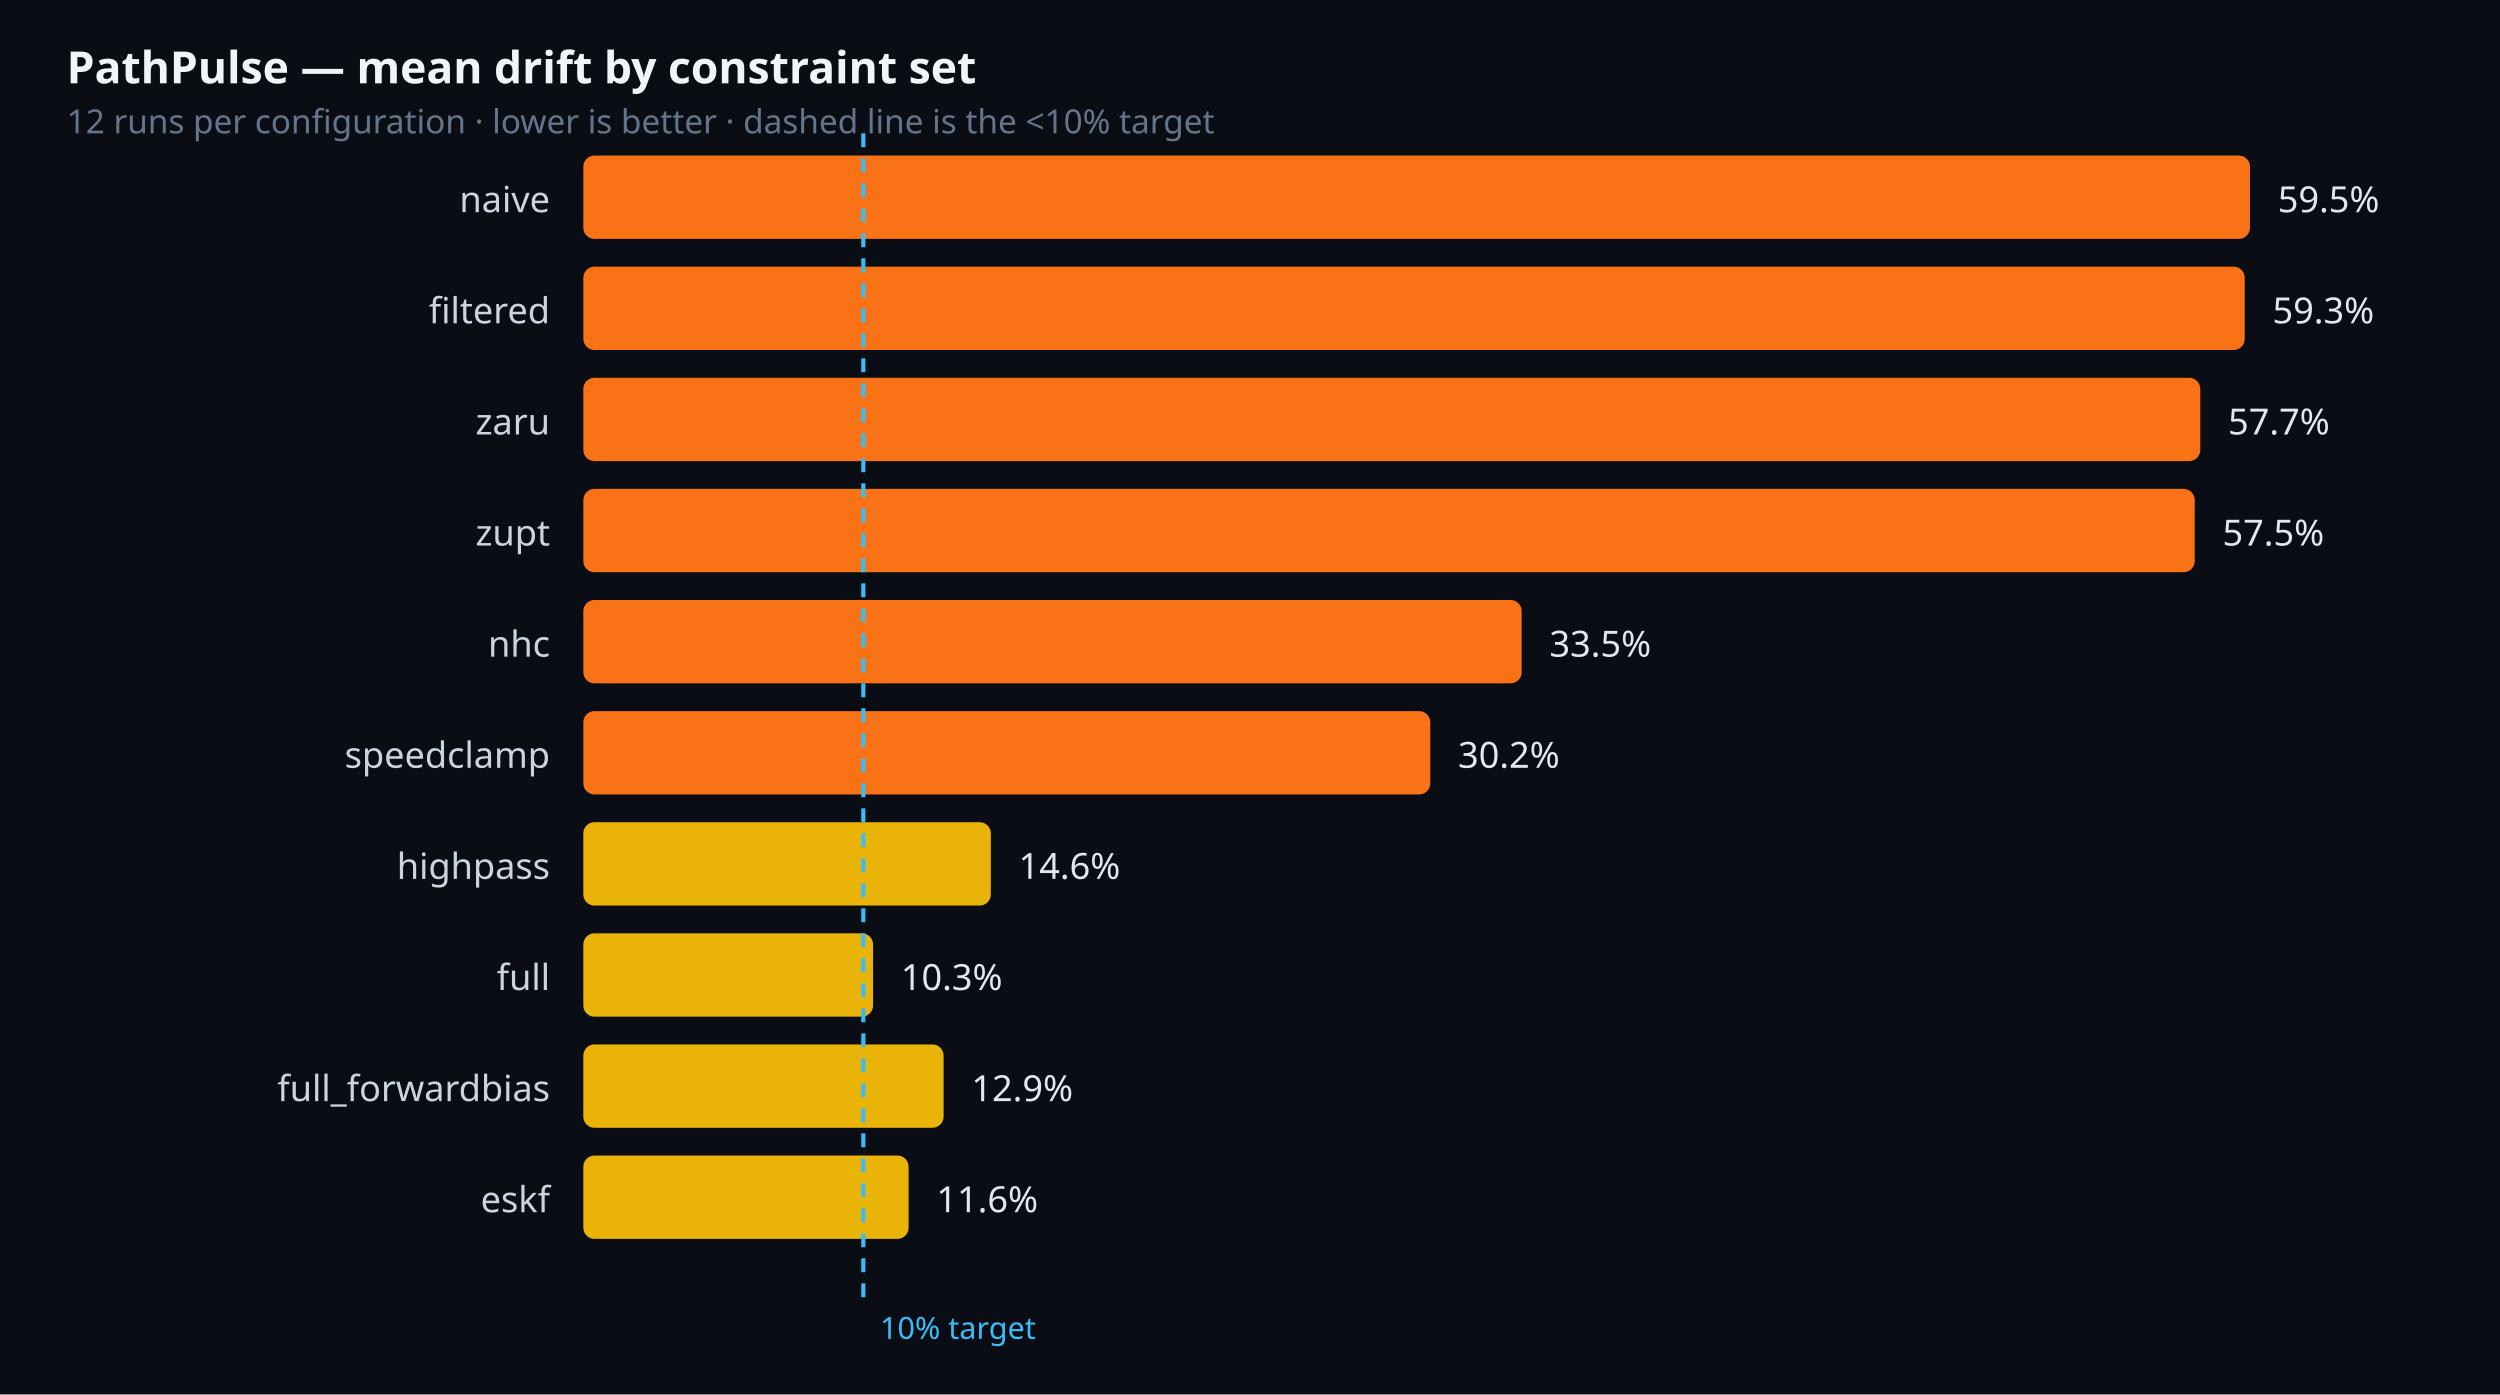
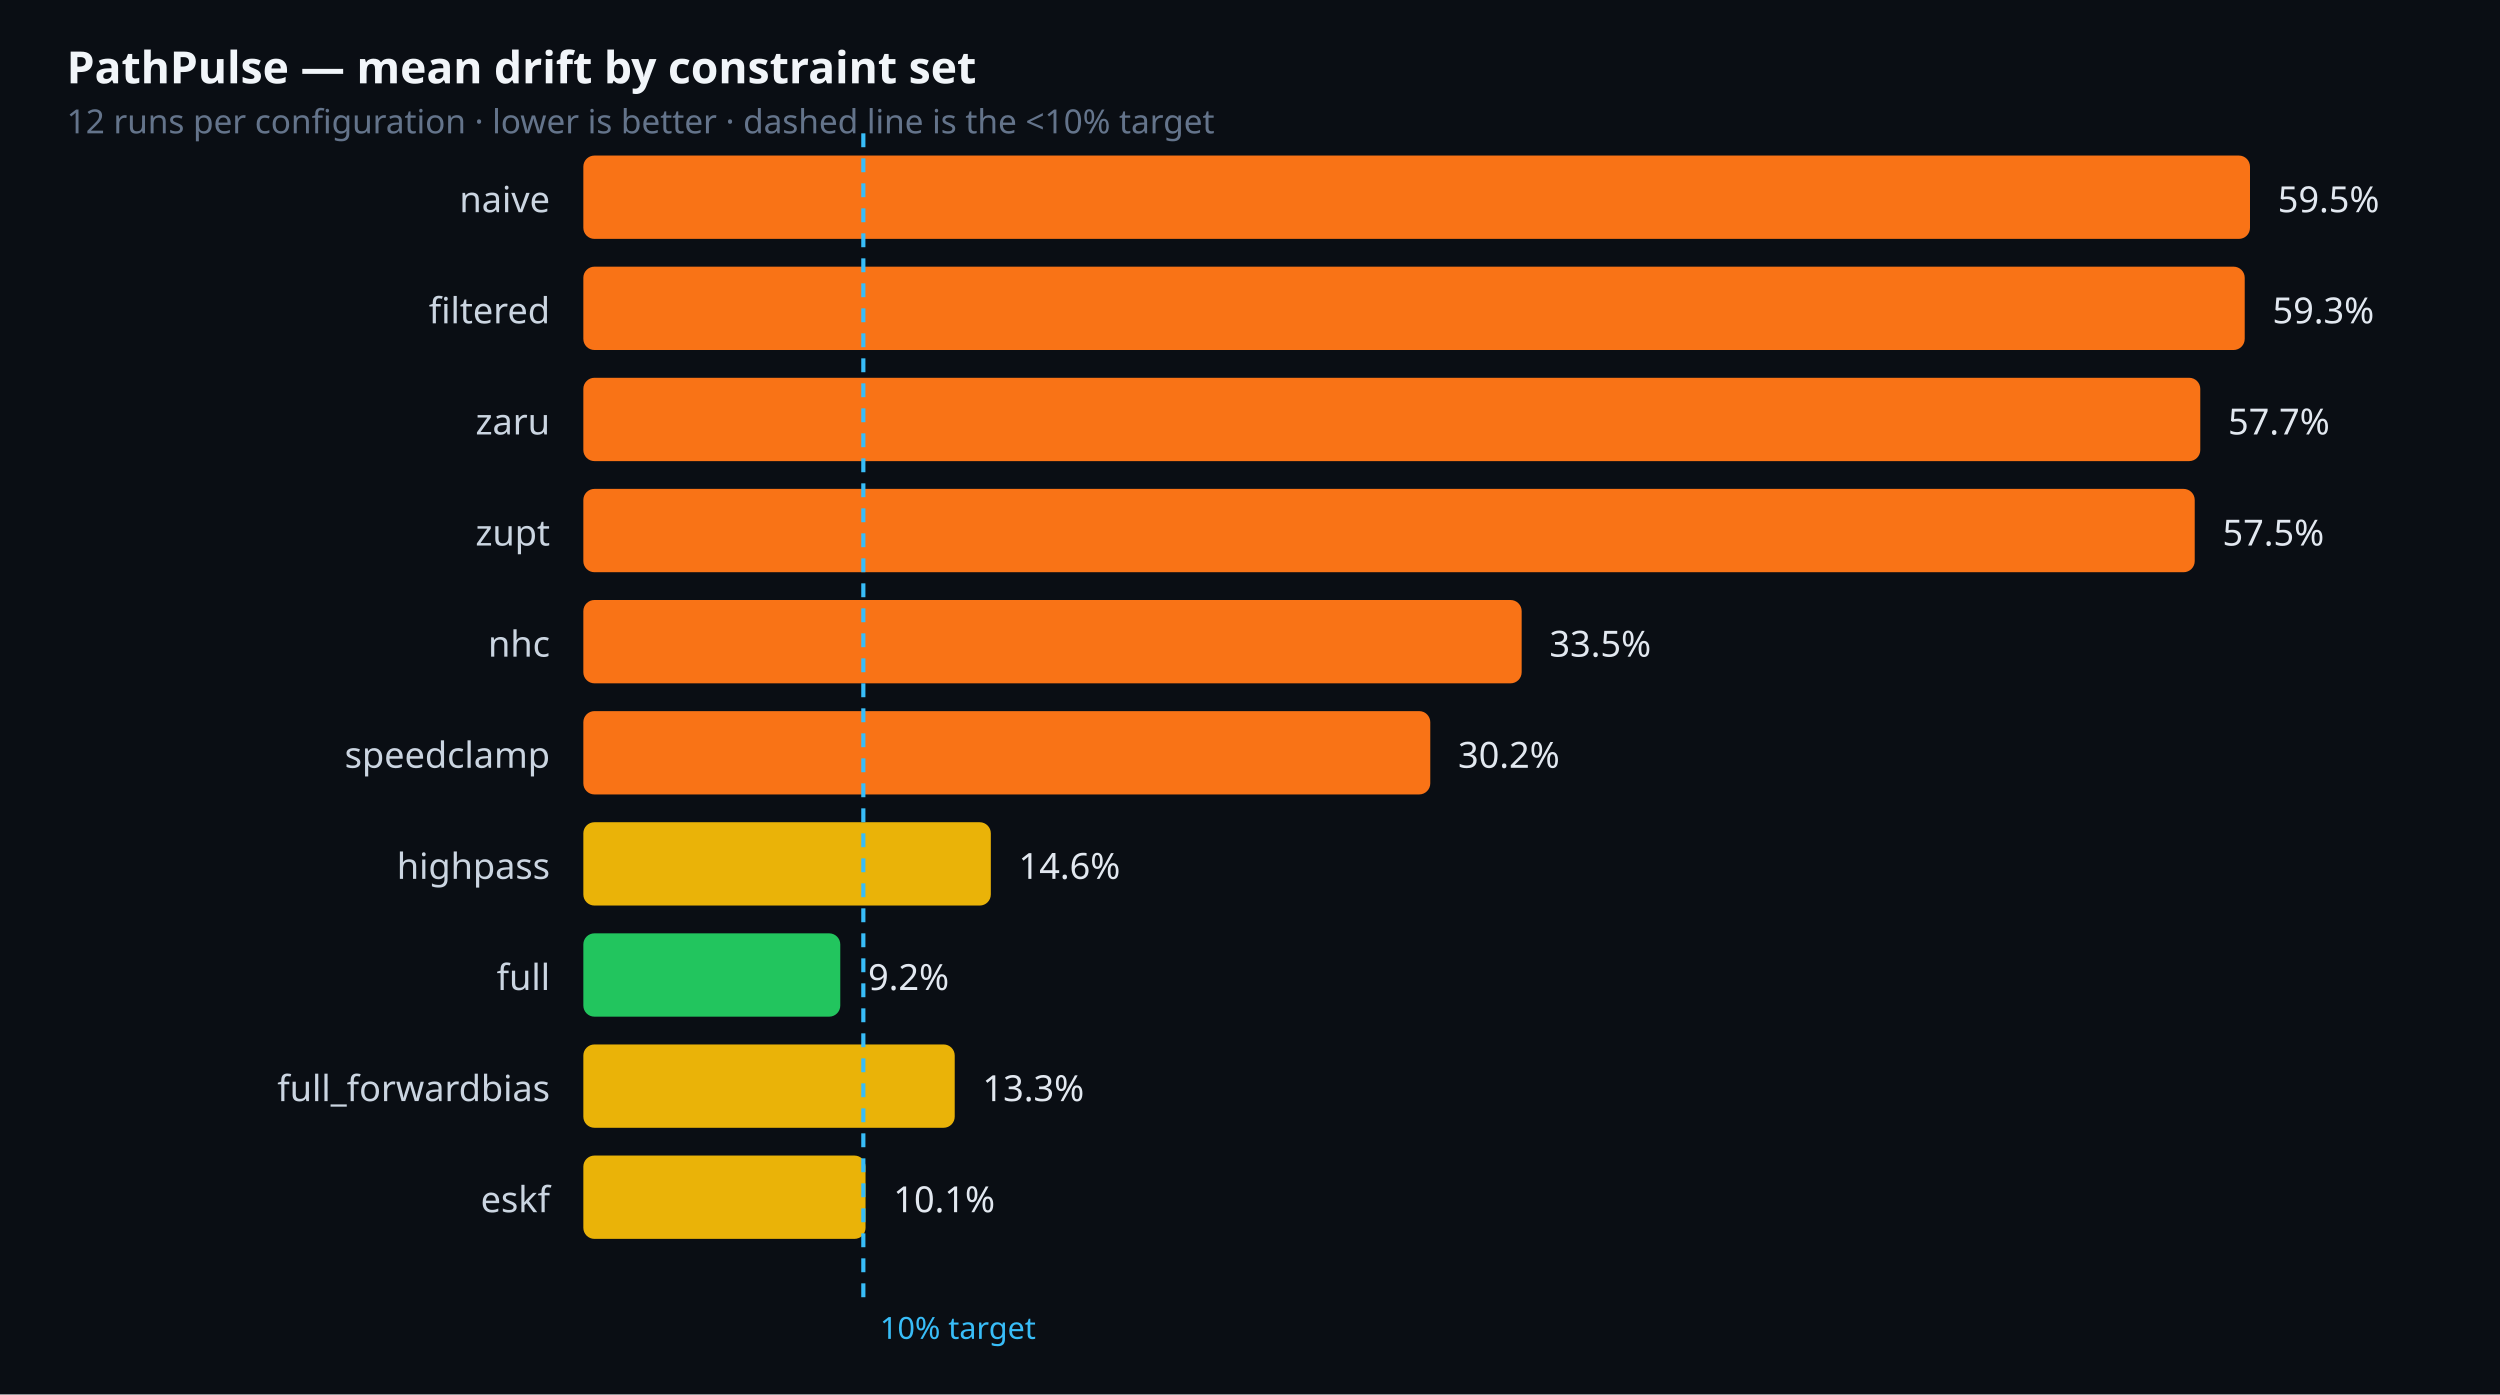
<svg xmlns="http://www.w3.org/2000/svg" width="900" height="502" viewBox="0 0 900 502" font-family="ui-sans-serif, system-ui, sans-serif">
  <rect width="900" height="502" fill="#0a0e14" />
  <text x="24" y="30" font-size="16" fill="#f1f5f9" font-weight="600">PathPulse — mean drift by constraint set</text>
  <text x="24" y="48" font-size="12" fill="#64748b">12 runs per configuration · lower is better · dashed line is the &lt;10% target</text>
  <text x="198" y="76.4" text-anchor="end" font-size="13" fill="#cbd5e1">naive</text>
  <rect x="210" y="56" width="600.0" height="30" rx="4" fill="#f97316" />
  <text x="820.0" y="76.4" font-size="13" fill="#e2e8f0">59.5%</text>
  <text x="198" y="116.4" text-anchor="end" font-size="13" fill="#cbd5e1">filtered</text>
  <rect x="210" y="96" width="598.1" height="30" rx="4" fill="#f97316" />
  <text x="818.1" y="116.4" font-size="13" fill="#e2e8f0">59.3%</text>
  <text x="198" y="156.4" text-anchor="end" font-size="13" fill="#cbd5e1">zaru</text>
  <rect x="210" y="136" width="582.1" height="30" rx="4" fill="#f97316" />
  <text x="802.1" y="156.4" font-size="13" fill="#e2e8f0">57.7%</text>
  <text x="198" y="196.4" text-anchor="end" font-size="13" fill="#cbd5e1">zupt</text>
  <rect x="210" y="176" width="580.1" height="30" rx="4" fill="#f97316" />
  <text x="800.1" y="196.4" font-size="13" fill="#e2e8f0">57.5%</text>
  <text x="198" y="236.4" text-anchor="end" font-size="13" fill="#cbd5e1">nhc</text>
  <rect x="210" y="216" width="337.8" height="30" rx="4" fill="#f97316" />
  <text x="557.8" y="236.4" font-size="13" fill="#e2e8f0">33.5%</text>
  <text x="198" y="276.4" text-anchor="end" font-size="13" fill="#cbd5e1">speedclamp</text>
  <rect x="210" y="256" width="304.9" height="30" rx="4" fill="#f97316" />
  <text x="524.9" y="276.4" font-size="13" fill="#e2e8f0">30.2%</text>
  <text x="198" y="316.4" text-anchor="end" font-size="13" fill="#cbd5e1">highpass</text>
  <rect x="210" y="296" width="146.7" height="30" rx="4" fill="#eab308" />
  <text x="366.7" y="316.4" font-size="13" fill="#e2e8f0">14.6%</text>
  <text x="198" y="356.4" text-anchor="end" font-size="13" fill="#cbd5e1">full</text>
-   <rect x="210" y="336" width="104.3" height="30" rx="4" fill="#eab308" />
-   <text x="324.3" y="356.4" font-size="13" fill="#e2e8f0">10.3%</text>
+   <rect x="210" y="336" width="92.5" height="30" rx="4" fill="#22c55e" />
+   <text x="312.5" y="356.4" font-size="13" fill="#e2e8f0">9.2%</text>
  <text x="198" y="396.4" text-anchor="end" font-size="13" fill="#cbd5e1">full_forwardbias</text>
-   <rect x="210" y="376" width="129.7" height="30" rx="4" fill="#eab308" />
-   <text x="349.7" y="396.4" font-size="13" fill="#e2e8f0">12.9%</text>
+   <rect x="210" y="376" width="133.7" height="30" rx="4" fill="#eab308" />
+   <text x="353.7" y="396.4" font-size="13" fill="#e2e8f0">13.3%</text>
  <text x="198" y="436.4" text-anchor="end" font-size="13" fill="#cbd5e1">eskf</text>
-   <rect x="210" y="416" width="117.1" height="30" rx="4" fill="#eab308" />
-   <text x="337.1" y="436.4" font-size="13" fill="#e2e8f0">11.6%</text>
+   <rect x="210" y="416" width="101.6" height="30" rx="4" fill="#eab308" />
+   <text x="321.6" y="436.4" font-size="13" fill="#e2e8f0">10.1%</text>
  <line x1="310.8" y1="48" x2="310.8" y2="468" stroke="#38bdf8" stroke-width="1.5" stroke-dasharray="5 4" />
  <text x="316.8" y="482" font-size="11" fill="#38bdf8">10% target</text>
</svg>
